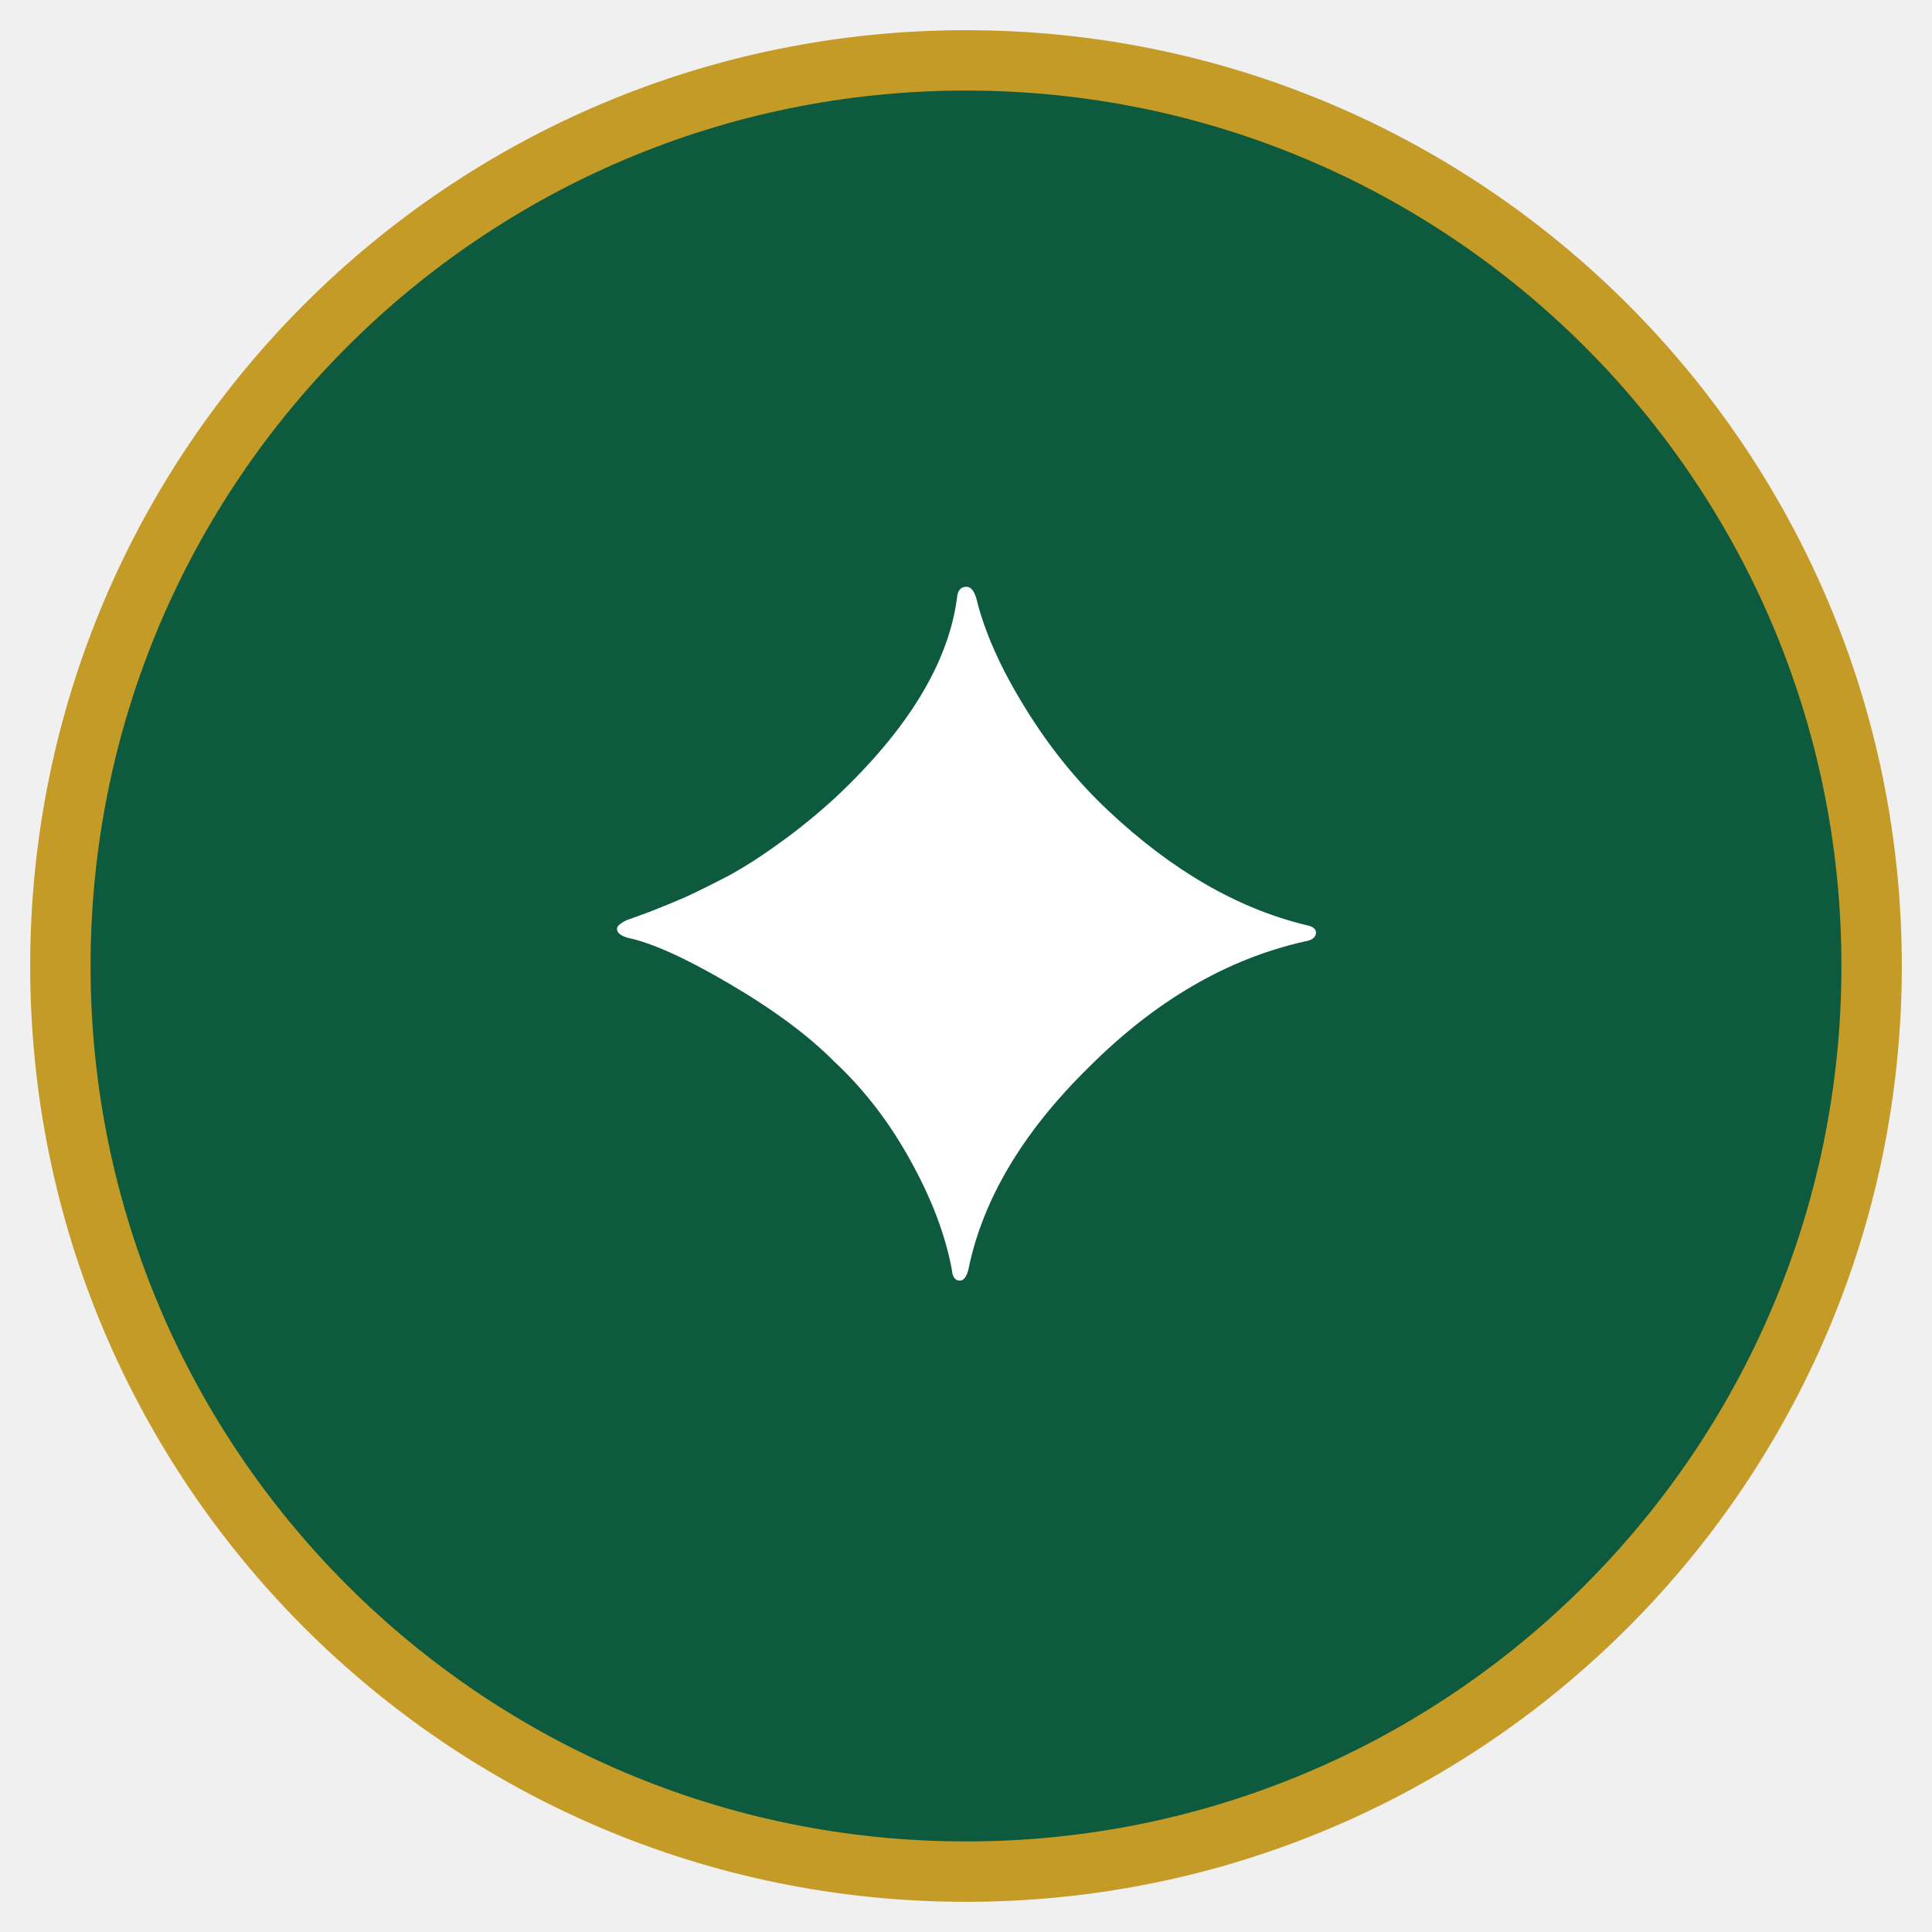
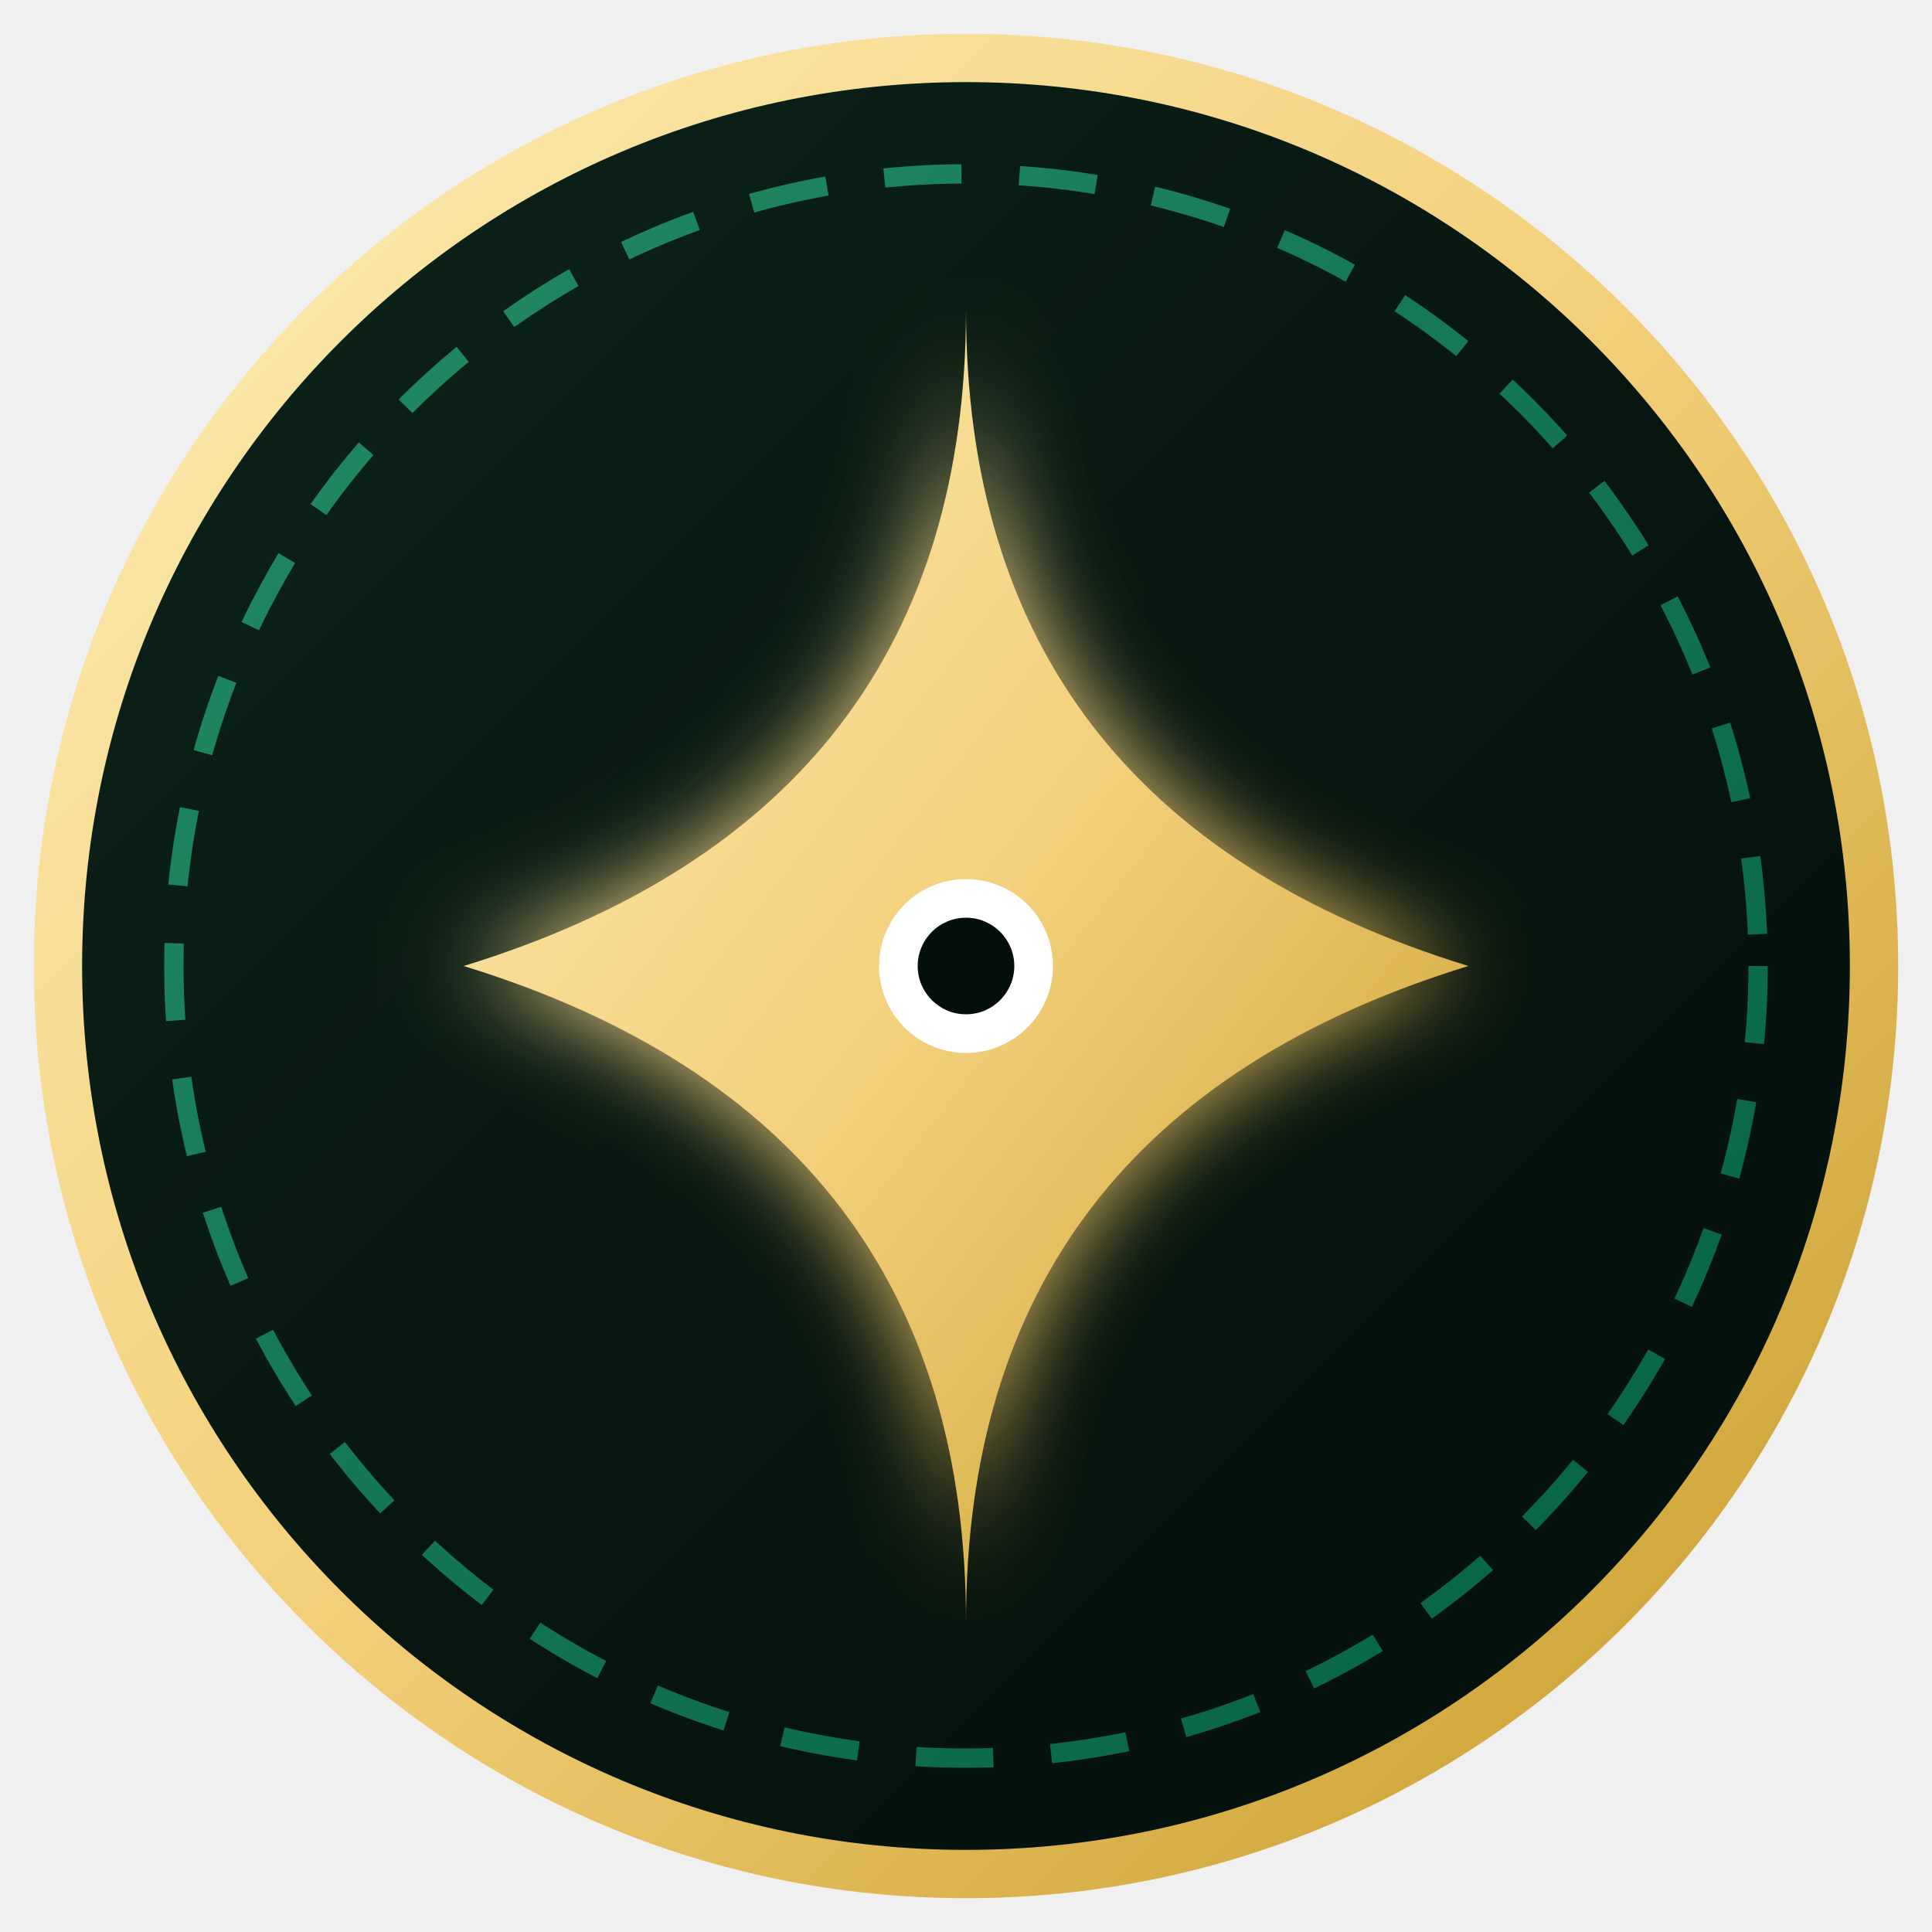
- <svg xmlns="http://www.w3.org/2000/svg" viewBox="0 0 64 64">
-   <circle cx="32" cy="32" r="30" fill="#0d5a3f" stroke="#c59b27" stroke-width="2" />
-   <text x="32" y="42" font-size="32" text-anchor="middle" fill="#ffffff" font-family="Georgia, serif">✦</text>
+ <svg xmlns="http://www.w3.org/2000/svg" viewBox="0 0 100 100">
+   <defs>
+     <linearGradient id="gcvhBg" x1="0%" y1="0%" x2="100%" y2="100%">
+       <stop offset="0%" stop-color="#0c251a" />
+       <stop offset="50%" stop-color="#071710" />
+       <stop offset="100%" stop-color="#040e0a" />
+     </linearGradient>
+     <linearGradient id="gcvhGold" x1="0%" y1="0%" x2="100%" y2="100%">
+       <stop offset="0%" stop-color="#fcedb4" />
+       <stop offset="50%" stop-color="#f3cf7a" />
+       <stop offset="100%" stop-color="#c59b27" />
+     </linearGradient>
+     <linearGradient id="gcvhEmerald" x1="0%" y1="0%" x2="100%" y2="100%">
+       <stop offset="0%" stop-color="#34d399" />
+       <stop offset="100%" stop-color="#059669" />
+     </linearGradient>
+     <filter id="glow" x="-20%" y="-20%" width="140%" height="140%">
+       <feGaussianBlur stdDeviation="2.5" result="blur" />
+       <feComposite in="SourceGraphic" in2="blur" operator="over" />
+     </filter>
+   </defs>
+   <circle cx="50" cy="50" r="47" fill="url(#gcvhBg)" stroke="url(#gcvhGold)" stroke-width="2.5" />
+   <circle cx="50" cy="50" r="41" fill="none" stroke="url(#gcvhEmerald)" stroke-width="1" stroke-opacity="0.6" stroke-dasharray="4 3" />
+   <g filter="url(#glow)">
+     <path d="M50 16 Q50 42 24 50 Q50 58 50 84 Q50 58 76 50 Q50 42 50 16 Z" fill="url(#gcvhGold)" />
+   </g>
+   <circle cx="50" cy="50" r="4.5" fill="#ffffff" />
+   <circle cx="50" cy="50" r="2.5" fill="#040e0a" />
</svg>
